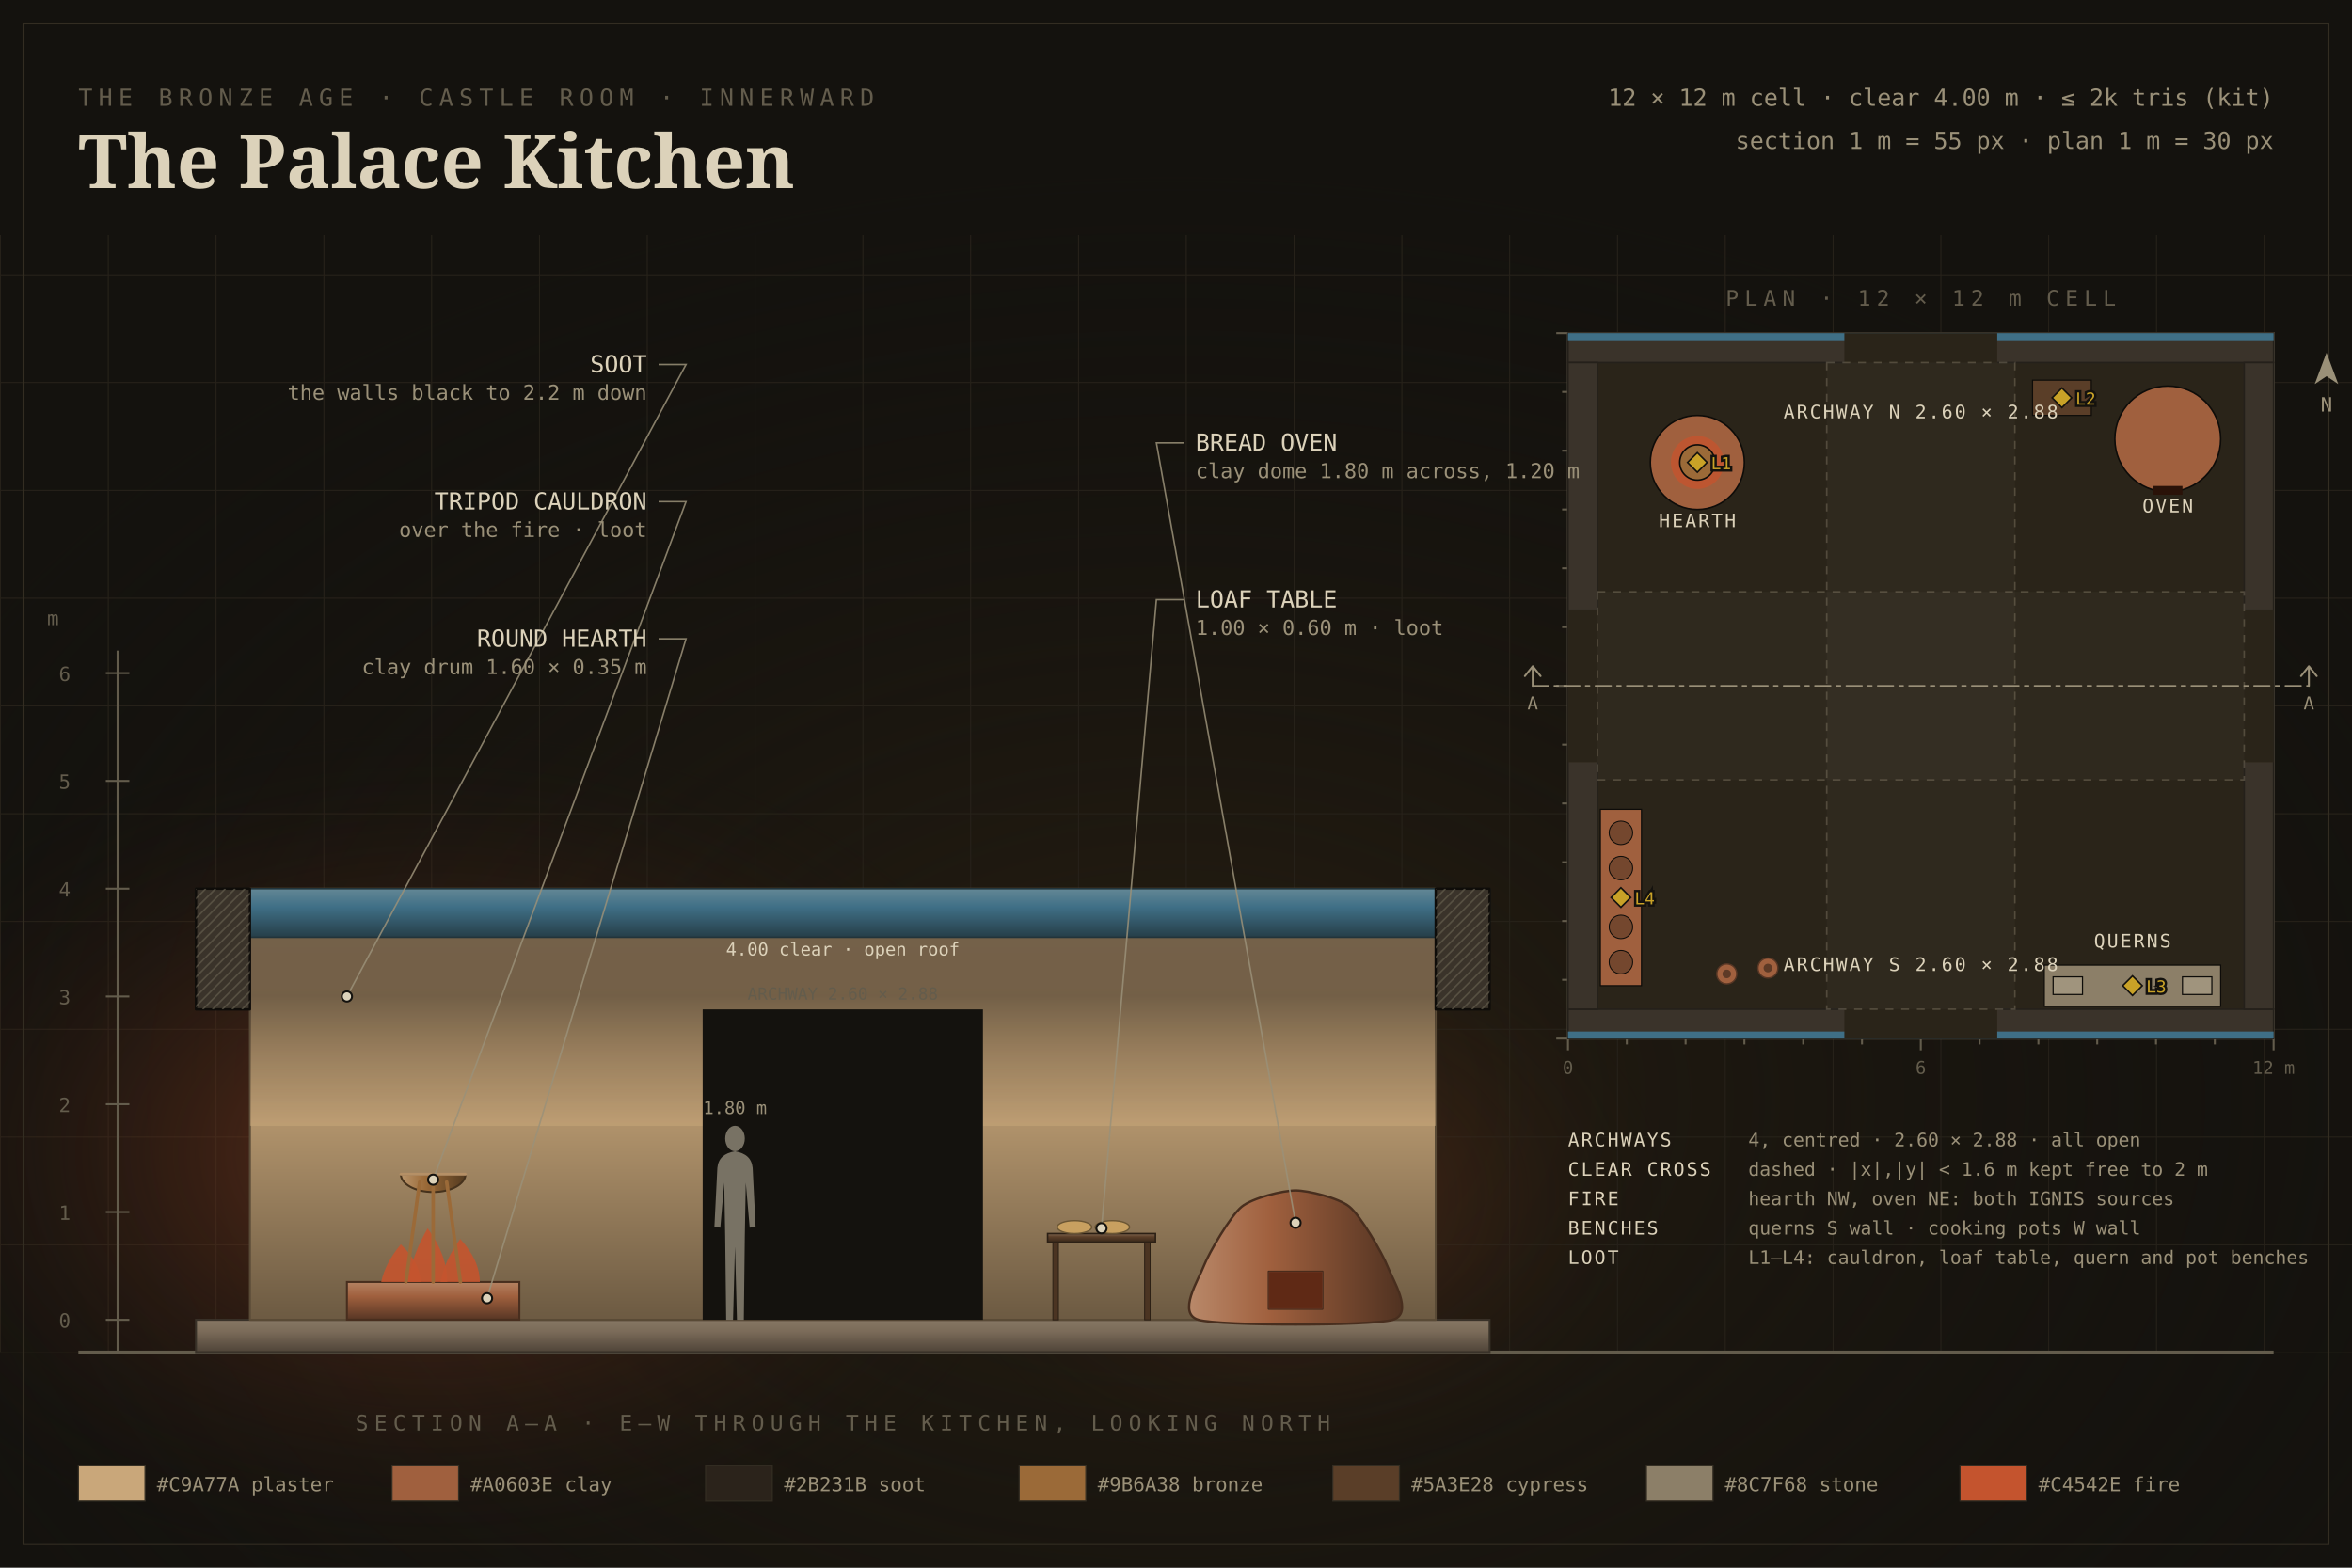
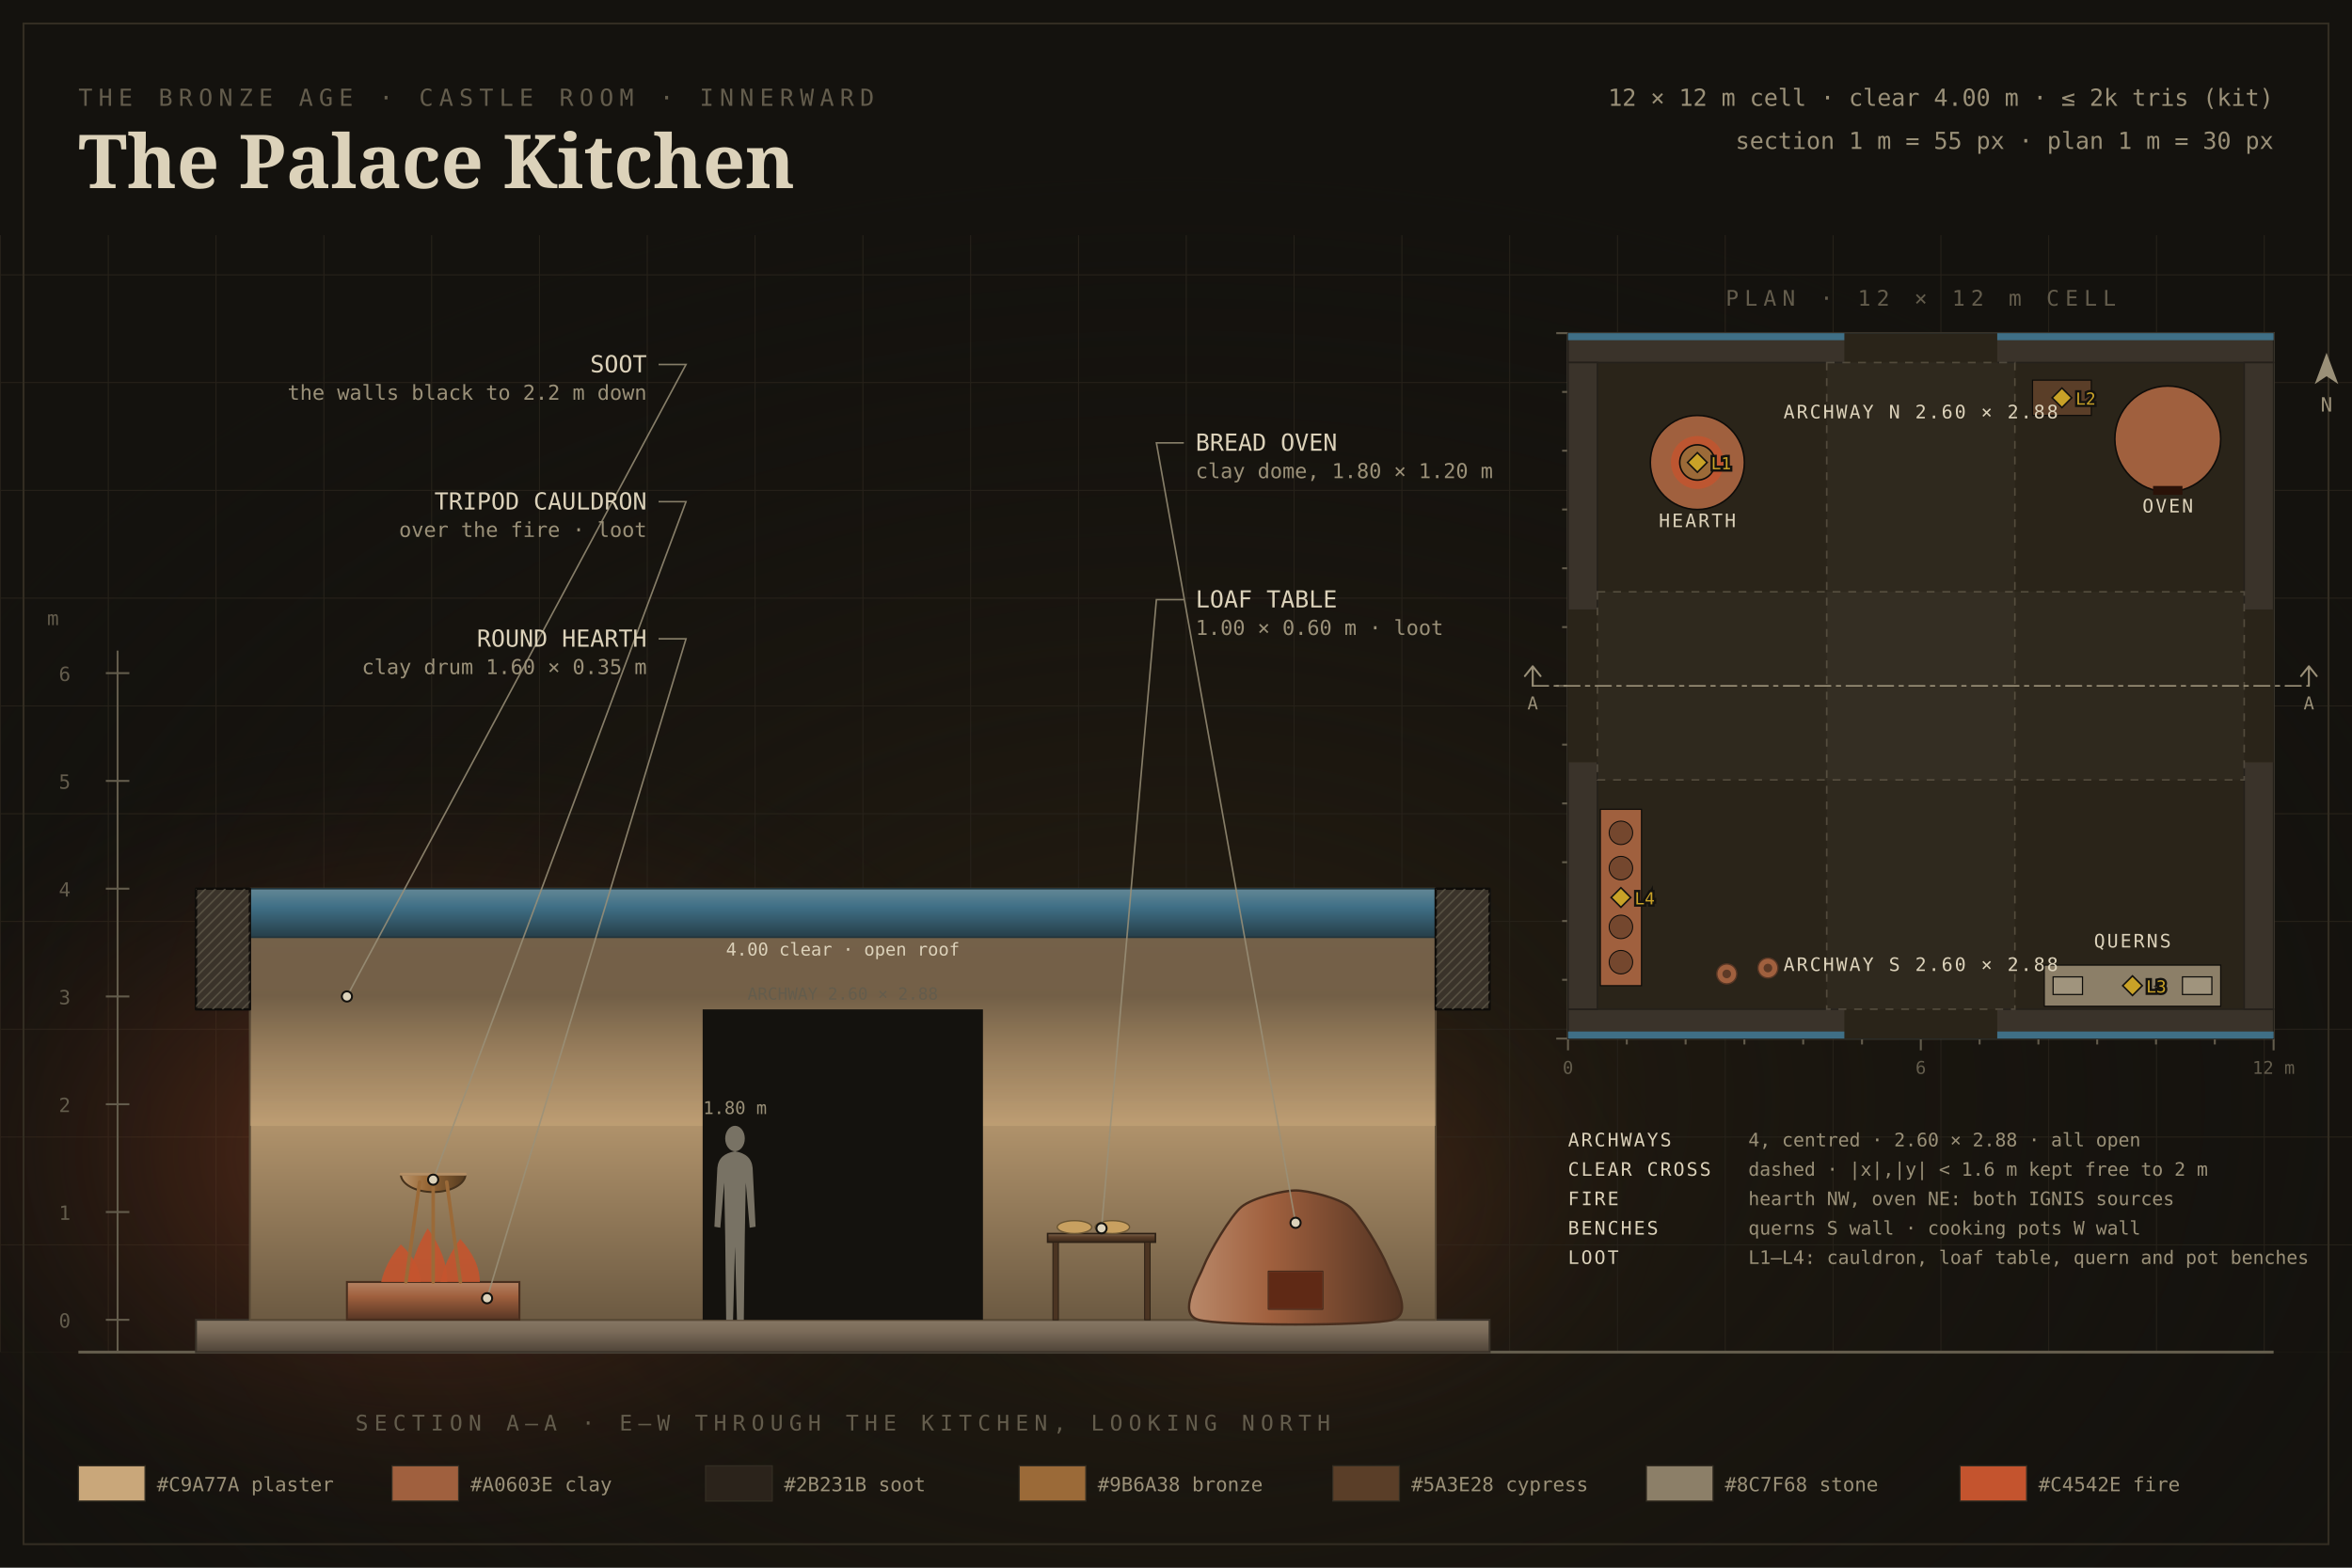
<svg xmlns="http://www.w3.org/2000/svg" viewBox="0 0 1200 800" width="1200" height="800">
  <defs>
    <pattern id="grid" width="55" height="55" patternUnits="userSpaceOnUse" x="0" y="690">
      <path d="M55 0 H0 V55" fill="none" stroke="#262119" stroke-width="1" />
    </pattern>
    <radialGradient id="glow" cx="50%" cy="70%" r="60%">
      <stop offset="0" stop-color="#2A2012" stop-opacity=".9" />
      <stop offset="1" stop-color="#14120E" stop-opacity="0" />
    </radialGradient>
    <radialGradient id="r1" cx="0.5" cy="0.5" r="0.5">
      <stop offset="0" stop-color="#C4542E" stop-opacity="0.5" />
      <stop offset="0.35" stop-color="#72341D" stop-opacity="0.375" />
      <stop offset="1" stop-color="#14120E" stop-opacity="0" />
    </radialGradient>
    <radialGradient id="r2" cx="0.5" cy="0.5" r="0.5">
      <stop offset="0" stop-color="#C4542E" stop-opacity="0.3" />
      <stop offset="0.35" stop-color="#72341D" stop-opacity="0.225" />
      <stop offset="1" stop-color="#14120E" stop-opacity="0" />
    </radialGradient>
    <linearGradient id="g3" x1="0" y1="0" x2="0" y2="1">
      <stop offset="0" stop-color="#867764" />
      <stop offset="0.38" stop-color="#7A6A58" />
      <stop offset="1" stop-color="#4F4438" />
    </linearGradient>
    <linearGradient id="g4" x1="0" y1="0" x2="0" y2="1">
      <stop offset="0" stop-color="#CDAE83" />
      <stop offset="0.38" stop-color="#C9A77A" />
      <stop offset="1" stop-color="#6C5A42" />
    </linearGradient>
    <linearGradient id="g5" x1="0" y1="0" x2="0" y2="1">
      <stop offset="0" stop-color="#2B231B" />
      <stop offset="0.45" stop-color="#2B231B" />
      <stop offset="1" stop-color="#C9A77A" />
    </linearGradient>
    <clipPath id="c6">
      <path d="M127.5 673.5 L732.5 673.5 L732.5 453.5 L127.5 453.5 Z" />
    </clipPath>
    <linearGradient id="g7" x1="0" y1="0" x2="0" y2="1">
      <stop offset="0" stop-color="#638795" />
      <stop offset="0.38" stop-color="#3F6F86" />
      <stop offset="1" stop-color="#263E48" />
    </linearGradient>
    <linearGradient id="g8" x1="0" y1="0" x2="0" y2="1">
      <stop offset="0" stop-color="#B48262" />
      <stop offset="0.38" stop-color="#A0603E" />
      <stop offset="1" stop-color="#573624" />
    </linearGradient>
    <linearGradient id="g9" x1="0" y1="0" x2="1" y2="0">
      <stop offset="0" stop-color="#B9966D" />
      <stop offset="0.38" stop-color="#9B6A38" />
      <stop offset="1" stop-color="#543B20" />
    </linearGradient>
    <linearGradient id="g10" x1="0" y1="0" x2="1" y2="0">
      <stop offset="0" stop-color="#B9896A" />
      <stop offset="0.38" stop-color="#A0603E" />
      <stop offset="1" stop-color="#503221" />
    </linearGradient>
    <linearGradient id="g11" x1="0" y1="0" x2="0" y2="1">
      <stop offset="0" stop-color="#806852" />
      <stop offset="0.38" stop-color="#5A3E28" />
      <stop offset="1" stop-color="#38281A" />
    </linearGradient>
    <clipPath id="c12">
      <path d="M100 515.1 L127.5 515.1 L127.5 453.5 L100 453.5 Z" />
    </clipPath>
    <clipPath id="c13">
      <path d="M732.5 515.1 L760 515.1 L760 453.5 L732.5 453.5 Z" />
    </clipPath>
  </defs>
  <rect width="1200" height="800" fill="#14120E" />
  <rect width="1200" height="800" fill="url(#glow)" />
  <rect x="0" y="120" width="1200" height="570" fill="url(#grid)" />
  <ellipse cx="221" cy="588.5" rx="320" ry="220" fill="url(#r1)" />
  <ellipse cx="661" cy="610.5" rx="200" ry="150" fill="url(#r2)" />
  <line x1="40" y1="690" x2="1160" y2="690" stroke="#635C4C" stroke-width="1.5" />
  <rect x="12" y="12" width="1176" height="776" fill="none" stroke="#332D22" stroke-width="1" />
  <text x="40" y="54" font-family="Overpass Mono, monospace" font-size="12" letter-spacing="3" fill="#635C4C">THE BRONZE AGE · CASTLE ROOM · INNERWARD</text>
  <text x="40" y="96" font-family="Eczar, Georgia, serif" font-size="38" font-weight="700" fill="#DCD2BA">The Palace Kitchen</text>
  <text x="1160" y="54" text-anchor="end" font-family="Overpass Mono, monospace" font-size="12" fill="#9A9078">12 × 12 m cell · clear 4.00 m · ≤ 2k tris (kit)</text>
  <text x="1160" y="76" text-anchor="end" font-family="Overpass Mono, monospace" font-size="12" fill="#9A9078">section 1 m = 55 px · plan 1 m = 30 px</text>
  <g font-family="Overpass Mono, monospace" font-size="10" fill="#635C4C" stroke="#635C4C">
    <line x1="60" y1="690" x2="60" y2="332" stroke-width="1" />
    <line x1="54" y1="673.5" x2="66" y2="673.5" />
    <text x="30" y="677.5" stroke="none">0</text>
    <line x1="54" y1="618.5" x2="66" y2="618.5" />
    <text x="30" y="622.5" stroke="none">1</text>
    <line x1="54" y1="563.5" x2="66" y2="563.5" />
    <text x="30" y="567.5" stroke="none">2</text>
    <line x1="54" y1="508.5" x2="66" y2="508.5" />
    <text x="30" y="512.5" stroke="none">3</text>
    <line x1="54" y1="453.5" x2="66" y2="453.5" />
    <text x="30" y="457.5" stroke="none">4</text>
    <line x1="54" y1="398.5" x2="66" y2="398.5" />
    <text x="30" y="402.5" stroke="none">5</text>
    <line x1="54" y1="343.5" x2="66" y2="343.5" />
    <text x="30" y="347.5" stroke="none">6</text>
    <text x="24" y="319" stroke="none">m</text>
  </g>
  <text x="430" y="730" text-anchor="middle" font-family="Overpass Mono, monospace" font-size="11" letter-spacing="3" fill="#635C4C">SECTION A–A · E–W THROUGH THE KITCHEN, LOOKING NORTH</text>
  <text x="980" y="156" text-anchor="middle" font-family="Overpass Mono, monospace" font-size="11" letter-spacing="3" fill="#635C4C">PLAN · 12 × 12 m CELL</text>
  <g id="drawing">
    <rect x="100" y="673.5" width="660" height="16.5" fill="url(#g3)" stroke="#393229" stroke-width="1" />
    <path d="M127.5 673.5 L732.5 673.5 L732.5 453.5 L127.5 453.5 Z" fill="url(#g4)" stroke="#594A36" stroke-width="1" stroke-linejoin="round" stroke-linecap="round" />
    <g clip-path="url(#c6)">
      <rect x="127.5" y="453.5" width="605" height="121" fill="url(#g5)" opacity=".55" />
    </g>
    <rect x="358.5" y="515.1" width="143" height="158.4" fill="#14120E" />
    <rect x="100" y="453.5" width="660" height="24.8" fill="url(#g7)" stroke="#22343B" stroke-width="0.8" />
    <rect x="177" y="654.2" width="88" height="19.2" fill="url(#g8)" stroke="#482E1E" stroke-width="1" />
    <path d="M194.5 654.2 Q196.5 644.6 204.5 635 Q214.5 644.6 214.5 654.2 Z" fill="#C4542E" opacity="0.9" />
    <path d="M208.2 654.2 Q210.2 640.5 218.2 626.8 Q228.2 640.5 228.2 654.2 Z" fill="#C4542E" opacity="0.9" />
    <path d="M224.8 654.2 Q226.8 643.2 234.8 632.2 Q244.8 643.2 244.8 654.2 Z" fill="#C4542E" opacity="0.9" />
    <path d="M204.5 599.2 a16.5 9.1 0 0 0 33 0 z" fill="url(#g9)" stroke="#46321C" stroke-width="1" stroke-linejoin="round" stroke-linecap="round" />
    <line x1="204.5" y1="599.2" x2="237.5" y2="599.2" stroke="#B59066" stroke-width="1.4" stroke-linecap="round" />
    <line x1="214.1" y1="603.2" x2="207.1" y2="654.2" stroke="#9B6A38" stroke-width="1.8" stroke-linecap="round" />
    <line x1="221" y1="603.2" x2="221" y2="654.2" stroke="#9B6A38" stroke-width="1.8" stroke-linecap="round" />
    <line x1="227.9" y1="603.2" x2="234.9" y2="654.2" stroke="#9B6A38" stroke-width="1.8" stroke-linecap="round" />
    <path d="M611.5 673.5 C600.3 670.3 611.7 652.7 614.2 646 C616.8 639.3 628 620.2 633.5 615.8 C639 611.3 654.6 607.5 661 607.5 C667.4 607.5 683 611.3 688.5 615.8 C694 620.2 705.2 639.3 707.8 646 C710.3 652.7 721.7 670.3 710.5 673.5 C699.3 676.7 622.7 676.7 611.5 673.5 Z" fill="url(#g10)" stroke="#482E1E" stroke-width="1.2" stroke-linejoin="round" stroke-linecap="round" />
    <path d="M647.2 668 L674.8 668 L674.8 648.8 L647.2 648.8 Z" fill="#2A1208" stroke="#3A2519" stroke-width="0.8" stroke-linejoin="round" stroke-linecap="round" />
    <path d="M647.2 668 L674.8 668 L674.8 648.8 L647.2 648.8 Z" fill="#C4542E" opacity="0.35" />
    <rect x="534.5" y="629.5" width="55" height="4.4" fill="url(#g11)" stroke="#2C2015" stroke-width="0.8" />
    <rect x="537.2" y="633.9" width="2.8" height="39.6" fill="#4B3422" stroke="#2C2015" stroke-width="0.5" />
    <rect x="584" y="633.9" width="2.8" height="39.6" fill="#4B3422" stroke="#2C2015" stroke-width="0.5" />
    <ellipse cx="548.2" cy="626.2" rx="8.8" ry="3.3" fill="#C8A060" stroke="#6B5634" stroke-width="0.7" />
    <ellipse cx="567.5" cy="626.2" rx="8.8" ry="3.3" fill="#C8A060" stroke="#6B5634" stroke-width="0.7" />
    <path d="M100 515.1 L127.5 515.1 L127.5 453.5 L100 453.5 Z" fill="#3A332A" stroke="#0E0C09" stroke-width="1.2" stroke-linejoin="round" stroke-linecap="round" />
    <g clip-path="url(#c12)">
      <g stroke="#635C4C" stroke-width=".8" opacity="0.7">
        <line x1="38.4" y1="515.1" x2="100" y2="453.5" />
        <line x1="43.4" y1="515.1" x2="105" y2="453.5" />
        <line x1="48.4" y1="515.1" x2="110" y2="453.5" />
        <line x1="53.4" y1="515.1" x2="115" y2="453.5" />
        <line x1="58.4" y1="515.1" x2="120" y2="453.5" />
        <line x1="63.4" y1="515.1" x2="125" y2="453.5" />
        <line x1="68.4" y1="515.1" x2="130" y2="453.5" />
        <line x1="73.4" y1="515.1" x2="135" y2="453.5" />
        <line x1="78.4" y1="515.1" x2="140" y2="453.5" />
        <line x1="83.4" y1="515.1" x2="145" y2="453.5" />
        <line x1="88.4" y1="515.1" x2="150" y2="453.5" />
        <line x1="93.4" y1="515.1" x2="155" y2="453.5" />
        <line x1="98.4" y1="515.1" x2="160" y2="453.5" />
        <line x1="103.4" y1="515.1" x2="165" y2="453.5" />
        <line x1="108.4" y1="515.1" x2="170" y2="453.5" />
        <line x1="113.4" y1="515.1" x2="175" y2="453.5" />
        <line x1="118.4" y1="515.1" x2="180" y2="453.5" />
        <line x1="123.4" y1="515.1" x2="185" y2="453.5" />
      </g>
    </g>
    <path d="M732.5 515.1 L760 515.1 L760 453.5 L732.5 453.5 Z" fill="#3A332A" stroke="#0E0C09" stroke-width="1.2" stroke-linejoin="round" stroke-linecap="round" />
    <g clip-path="url(#c13)">
      <g stroke="#635C4C" stroke-width=".8" opacity="0.7">
        <line x1="670.9" y1="515.1" x2="732.5" y2="453.5" />
        <line x1="675.9" y1="515.1" x2="737.5" y2="453.5" />
        <line x1="680.9" y1="515.1" x2="742.5" y2="453.5" />
        <line x1="685.9" y1="515.1" x2="747.5" y2="453.5" />
        <line x1="690.9" y1="515.1" x2="752.5" y2="453.5" />
        <line x1="695.9" y1="515.1" x2="757.5" y2="453.5" />
        <line x1="700.9" y1="515.1" x2="762.5" y2="453.5" />
        <line x1="705.9" y1="515.1" x2="767.5" y2="453.5" />
        <line x1="710.9" y1="515.1" x2="772.5" y2="453.5" />
        <line x1="715.9" y1="515.1" x2="777.5" y2="453.5" />
        <line x1="720.9" y1="515.1" x2="782.5" y2="453.5" />
        <line x1="725.9" y1="515.1" x2="787.5" y2="453.5" />
        <line x1="730.9" y1="515.1" x2="792.5" y2="453.5" />
        <line x1="735.9" y1="515.1" x2="797.5" y2="453.5" />
        <line x1="740.9" y1="515.1" x2="802.5" y2="453.5" />
        <line x1="745.9" y1="515.1" x2="807.5" y2="453.5" />
        <line x1="750.9" y1="515.1" x2="812.5" y2="453.5" />
        <line x1="755.9" y1="515.1" x2="817.5" y2="453.5" />
      </g>
    </g>
    <g transform="translate(335 501) scale(0.25)" fill="#DCD2BA" opacity=".5">
      <ellipse cx="160" cy="320" rx="20" ry="26" />
      <path d="M160 346 C138 350 126 360 124 380 L118 500 L130 502 L138 410 L140 520 L142 690 L156 690 L160 540 L164 690 L178 690 L180 520 L182 410 L190 502 L202 500 L196 380 C194 360 182 350 160 346 Z" />
    </g>
    <rect x="800" y="170" width="360" height="360" fill="#1B1813" stroke="#635C4C" stroke-width="1" />
    <g stroke="#635C4C" stroke-width="1">
      <line x1="800" y1="530" x2="800" y2="536" />
      <line x1="800" y1="530" x2="794" y2="530" />
      <line x1="830" y1="530" x2="830" y2="533" />
      <line x1="800" y1="500" x2="797" y2="500" />
      <line x1="860" y1="530" x2="860" y2="533" />
      <line x1="800" y1="470" x2="797" y2="470" />
      <line x1="890" y1="530" x2="890" y2="533" />
      <line x1="800" y1="440" x2="797" y2="440" />
      <line x1="920" y1="530" x2="920" y2="533" />
      <line x1="800" y1="410" x2="797" y2="410" />
      <line x1="950" y1="530" x2="950" y2="533" />
      <line x1="800" y1="380" x2="797" y2="380" />
      <line x1="980" y1="530" x2="980" y2="536" />
      <line x1="800" y1="350" x2="794" y2="350" />
      <line x1="1010" y1="530" x2="1010" y2="533" />
      <line x1="800" y1="320" x2="797" y2="320" />
      <line x1="1040" y1="530" x2="1040" y2="533" />
      <line x1="800" y1="290" x2="797" y2="290" />
      <line x1="1070" y1="530" x2="1070" y2="533" />
      <line x1="800" y1="260" x2="797" y2="260" />
      <line x1="1100" y1="530" x2="1100" y2="533" />
      <line x1="800" y1="230" x2="797" y2="230" />
      <line x1="1130" y1="530" x2="1130" y2="533" />
      <line x1="800" y1="200" x2="797" y2="200" />
      <line x1="1160" y1="530" x2="1160" y2="536" />
      <line x1="800" y1="170" x2="794" y2="170" />
    </g>
    <path d="M1187 180 l6 16 l-6 -4 l-6 4 z" fill="#9A9078" />
    <rect x="800" y="170" width="360" height="360" fill="#2A2419" />
    <rect x="800" y="170" width="360" height="15" fill="#3A332A" stroke="#24201A" stroke-width="0.8" />
    <rect x="800" y="515" width="360" height="15" fill="#3A332A" stroke="#24201A" stroke-width="0.8" />
    <rect x="800" y="185" width="15" height="330" fill="#3A332A" stroke="#24201A" stroke-width="0.8" />
    <rect x="1145" y="185" width="15" height="330" fill="#3A332A" stroke="#24201A" stroke-width="0.8" />
    <rect x="800" y="170" width="360" height="3.6" fill="#3F6F86" />
    <rect x="800" y="526.4" width="360" height="3.6" fill="#3F6F86" />
    <rect x="941" y="170" width="78" height="15.6" fill="#2A2419" />
    <rect x="941" y="514.4" width="78" height="15.6" fill="#2A2419" />
    <rect x="800" y="311" width="15.6" height="78" fill="#2A2419" />
    <rect x="1144.4" y="311" width="15.6" height="78" fill="#2A2419" />
    <rect x="932" y="185" width="96" height="330" fill="#9A9078" fill-opacity=".05" stroke="#9A9078" stroke-opacity=".35" stroke-width=".8" stroke-dasharray="4 4" />
    <rect x="815" y="302" width="330" height="96" fill="#9A9078" fill-opacity=".05" stroke="#9A9078" stroke-opacity=".35" stroke-width=".8" stroke-dasharray="4 4" />
    <circle cx="866" cy="236" r="24" fill="#A0603E" stroke="#0E0C09" stroke-width="0.8" />
    <circle cx="866" cy="236" r="13.5" fill="#C4542E" opacity="0.8" />
    <circle cx="866" cy="236" r="9" fill="#9B6A38" stroke="#0E0C09" stroke-width="0.8" />
    <circle cx="1106" cy="224" r="27" fill="#A0603E" stroke="#0E0C09" stroke-width="0.8" />
    <rect x="1098.5" y="248" width="15" height="4.5" fill="#2A1208" />
    <rect x="1037" y="194" width="30" height="18" fill="#5A3E28" stroke="#0E0C09" stroke-width="0.6" />
    <rect x="1043" y="492.5" width="90" height="21" fill="#8C7F68" stroke="#0E0C09" stroke-width="0.6" />
    <rect x="1047.5" y="498.5" width="15" height="9" fill="#A0947D" stroke="#0E0C09" stroke-width="0.6" />
    <rect x="1113.5" y="498.5" width="15" height="9" fill="#A0947D" stroke="#0E0C09" stroke-width="0.6" />
    <rect x="816.5" y="413" width="21" height="90" fill="#A0603E" stroke="#0E0C09" stroke-width="0.6" />
    <circle cx="827" cy="491" r="6" fill="#74472E" stroke="#0E0C09" stroke-width="0.5" />
    <circle cx="827" cy="473" r="6" fill="#74472E" stroke="#0E0C09" stroke-width="0.5" />
    <circle cx="827" cy="443" r="6" fill="#74472E" stroke="#0E0C09" stroke-width="0.5" />
    <circle cx="827" cy="425" r="6" fill="#74472E" stroke="#0E0C09" stroke-width="0.5" />
    <circle cx="902" cy="494" r="5.1" fill="#A0603E" stroke="#573624" stroke-width="0.7" />
    <circle cx="902" cy="494" r="2.2" fill="#5E3A26" />
    <circle cx="881" cy="497" r="5.1" fill="#A0603E" stroke="#573624" stroke-width="0.7" />
    <circle cx="881" cy="497" r="2.2" fill="#5E3A26" />
    <path d="M866 231 l5 5 l-5 5 l-5 -5 z" fill="#C9A227" stroke="#14120E" stroke-width=".8" />
    <text x="873" y="239.5" font-family="Overpass Mono, monospace" font-size="8.5" fill="#C9A227" stroke="#14120E" stroke-width="2.4" paint-order="stroke">L1</text>
    <path d="M1052 198 l5 5 l-5 5 l-5 -5 z" fill="#C9A227" stroke="#14120E" stroke-width=".8" />
    <text x="1059" y="206.5" font-family="Overpass Mono, monospace" font-size="8.5" fill="#C9A227" stroke="#14120E" stroke-width="2.4" paint-order="stroke">L2</text>
    <path d="M1088 498 l5 5 l-5 5 l-5 -5 z" fill="#C9A227" stroke="#14120E" stroke-width=".8" />
    <text x="1095" y="506.5" font-family="Overpass Mono, monospace" font-size="8.5" fill="#C9A227" stroke="#14120E" stroke-width="2.4" paint-order="stroke">L3</text>
    <path d="M827 453 l5 5 l-5 5 l-5 -5 z" fill="#C9A227" stroke="#14120E" stroke-width=".8" />
    <text x="834" y="461.5" font-family="Overpass Mono, monospace" font-size="8.5" fill="#C9A227" stroke="#14120E" stroke-width="2.4" paint-order="stroke">L4</text>
    <line x1="782" y1="350" x2="1178" y2="350" stroke="#9A9078" stroke-width="0.8" stroke-linecap="round" stroke-dasharray="8 3 2 3" />
    <path d="M782 350 l0 -10 l-4 5 m4 -5 l4 5" fill="none" stroke="#9A9078" stroke-width="1" stroke-linejoin="round" stroke-linecap="round" />
    <path d="M1178 350 l0 -10 l-4 5 m4 -5 l4 5" fill="none" stroke="#9A9078" stroke-width="1" stroke-linejoin="round" stroke-linecap="round" />
  </g>
  <g id="callouts" font-family="Overpass Mono, monospace">
    <text x="430" y="510.1" font-family="Overpass Mono, monospace" font-size="8.5" fill="#635C4C" text-anchor="middle">ARCHWAY 2.60 × 2.88</text>
    <text x="375" y="568.5" font-family="Overpass Mono, monospace" font-size="9" fill="#9A9078" text-anchor="middle">1.80 m</text>
    <path d="M661 624 L590 226 L604 226" fill="none" stroke="#9A9078" stroke-width=".8" opacity=".85" />
    <circle cx="661" cy="624" r="2.6" fill="#DCD2BA" stroke="#14120E" stroke-width="1" />
    <text x="610" y="230" font-family="Overpass Mono, monospace" font-size="12" fill="#DCD2BA">BREAD OVEN</text>
-     <text x="610" y="244" font-family="Overpass Mono, monospace" font-size="10.5" fill="#9A9078">clay dome 1.80 m across, 1.20 m</text>
+     <text x="610" y="244" font-family="Overpass Mono, monospace" font-size="10.5" fill="#9A9078">clay dome, 1.80 × 1.20 m</text>
    <path d="M562 626.8 L590 306 L604 306" fill="none" stroke="#9A9078" stroke-width=".8" opacity=".85" />
    <circle cx="562" cy="626.8" r="2.6" fill="#DCD2BA" stroke="#14120E" stroke-width="1" />
    <text x="610" y="310" font-family="Overpass Mono, monospace" font-size="12" fill="#DCD2BA">LOAF TABLE</text>
    <text x="610" y="324" font-family="Overpass Mono, monospace" font-size="10.5" fill="#9A9078">1.00 × 0.60 m · loot</text>
    <path d="M177 508.5 L350 186 L336 186" fill="none" stroke="#9A9078" stroke-width=".8" opacity=".85" />
    <circle cx="177" cy="508.5" r="2.6" fill="#DCD2BA" stroke="#14120E" stroke-width="1" />
    <text x="330" y="190" font-family="Overpass Mono, monospace" font-size="12" fill="#DCD2BA" text-anchor="end">SOOT</text>
    <text x="330" y="204" font-family="Overpass Mono, monospace" font-size="10.5" fill="#9A9078" text-anchor="end">the walls black to 2.2 m down</text>
    <path d="M221 602 L350 256 L336 256" fill="none" stroke="#9A9078" stroke-width=".8" opacity=".85" />
    <circle cx="221" cy="602" r="2.6" fill="#DCD2BA" stroke="#14120E" stroke-width="1" />
    <text x="330" y="260" font-family="Overpass Mono, monospace" font-size="12" fill="#DCD2BA" text-anchor="end">TRIPOD CAULDRON</text>
    <text x="330" y="274" font-family="Overpass Mono, monospace" font-size="10.5" fill="#9A9078" text-anchor="end">over the fire · loot</text>
    <path d="M248.5 662.5 L350 326 L336 326" fill="none" stroke="#9A9078" stroke-width=".8" opacity=".85" />
    <circle cx="248.5" cy="662.5" r="2.6" fill="#DCD2BA" stroke="#14120E" stroke-width="1" />
    <text x="330" y="330" font-family="Overpass Mono, monospace" font-size="12" fill="#DCD2BA" text-anchor="end">ROUND HEARTH</text>
    <text x="330" y="344" font-family="Overpass Mono, monospace" font-size="10.5" fill="#9A9078" text-anchor="end">clay drum 1.60 × 0.35 m</text>
    <text x="430" y="487.6" font-family="Overpass Mono, monospace" font-size="9" fill="#DCD2BA" text-anchor="middle">4.00 clear · open roof</text>
    <text x="800" y="548" font-family="Overpass Mono, monospace" font-size="9" fill="#635C4C" text-anchor="middle">0</text>
    <text x="980" y="548" font-family="Overpass Mono, monospace" font-size="9" fill="#635C4C" text-anchor="middle">6</text>
    <text x="1160" y="548" font-family="Overpass Mono, monospace" font-size="9" fill="#635C4C" text-anchor="middle">12 m</text>
    <text x="1187" y="210" font-family="Overpass Mono, monospace" font-size="10" fill="#9A9078" text-anchor="middle">N</text>
    <text x="782" y="362" font-family="Overpass Mono, monospace" font-size="9" fill="#9A9078" text-anchor="middle">A</text>
    <text x="1178" y="362" font-family="Overpass Mono, monospace" font-size="9" fill="#9A9078" text-anchor="middle">A</text>
    <text x="980" y="213.5" font-family="Overpass Mono, monospace" font-size="9.5" fill="#DCD2BA" text-anchor="middle" letter-spacing="1">ARCHWAY N 2.60 × 2.88</text>
    <text x="980" y="495.5" font-family="Overpass Mono, monospace" font-size="9.5" fill="#DCD2BA" text-anchor="middle" letter-spacing="1">ARCHWAY S 2.60 × 2.88</text>
    <text x="866" y="269" font-family="Overpass Mono, monospace" font-size="9.5" fill="#DCD2BA" text-anchor="middle" letter-spacing="1">HEARTH</text>
    <text x="1106" y="261.5" font-family="Overpass Mono, monospace" font-size="9.5" fill="#DCD2BA" text-anchor="middle" letter-spacing="1">OVEN</text>
    <text x="1088" y="483.5" font-family="Overpass Mono, monospace" font-size="9.5" fill="#DCD2BA" text-anchor="middle" letter-spacing="1">QUERNS</text>
    <text x="800" y="585" font-family="Overpass Mono, monospace" font-size="9.5" fill="#DCD2BA" letter-spacing="1">ARCHWAYS</text>
    <text x="892" y="585" font-family="Overpass Mono, monospace" font-size="9.5" fill="#9A9078">4, centred · 2.60 × 2.88 · all open</text>
    <text x="800" y="600" font-family="Overpass Mono, monospace" font-size="9.5" fill="#DCD2BA" letter-spacing="1">CLEAR CROSS</text>
    <text x="892" y="600" font-family="Overpass Mono, monospace" font-size="9.5" fill="#9A9078">dashed · |x|,|y| &lt; 1.6 m kept free to 2 m</text>
    <text x="800" y="615" font-family="Overpass Mono, monospace" font-size="9.5" fill="#DCD2BA" letter-spacing="1">FIRE</text>
    <text x="892" y="615" font-family="Overpass Mono, monospace" font-size="9.5" fill="#9A9078">hearth NW, oven NE: both IGNIS sources</text>
    <text x="800" y="630" font-family="Overpass Mono, monospace" font-size="9.5" fill="#DCD2BA" letter-spacing="1">BENCHES</text>
    <text x="892" y="630" font-family="Overpass Mono, monospace" font-size="9.5" fill="#9A9078">querns S wall · cooking pots W wall</text>
    <text x="800" y="645" font-family="Overpass Mono, monospace" font-size="9.5" fill="#DCD2BA" letter-spacing="1">LOOT</text>
    <text x="892" y="645" font-family="Overpass Mono, monospace" font-size="9.5" fill="#9A9078">L1–L4: cauldron, loaf table, quern and pot benches</text>
  </g>
  <g id="palette" font-family="Overpass Mono, monospace" font-size="10" fill="#9A9078">
    <rect x="40" y="748" width="34" height="18" fill="#C9A77A" stroke="#332D22" stroke-width=".6" />
    <text x="80" y="761">#C9A77A plaster</text>
    <rect x="200" y="748" width="34" height="18" fill="#A0603E" stroke="#332D22" stroke-width=".6" />
    <text x="240" y="761">#A0603E clay</text>
    <rect x="360" y="748" width="34" height="18" fill="#2B231B" stroke="#332D22" stroke-width=".6" />
    <text x="400" y="761">#2B231B soot</text>
    <rect x="520" y="748" width="34" height="18" fill="#9B6A38" stroke="#332D22" stroke-width=".6" />
    <text x="560" y="761">#9B6A38 bronze</text>
    <rect x="680" y="748" width="34" height="18" fill="#5A3E28" stroke="#332D22" stroke-width=".6" />
    <text x="720" y="761">#5A3E28 cypress</text>
    <rect x="840" y="748" width="34" height="18" fill="#8C7F68" stroke="#332D22" stroke-width=".6" />
    <text x="880" y="761">#8C7F68 stone</text>
    <rect x="1000" y="748" width="34" height="18" fill="#C4542E" stroke="#332D22" stroke-width=".6" />
    <text x="1040" y="761">#C4542E fire</text>
  </g>
</svg>
